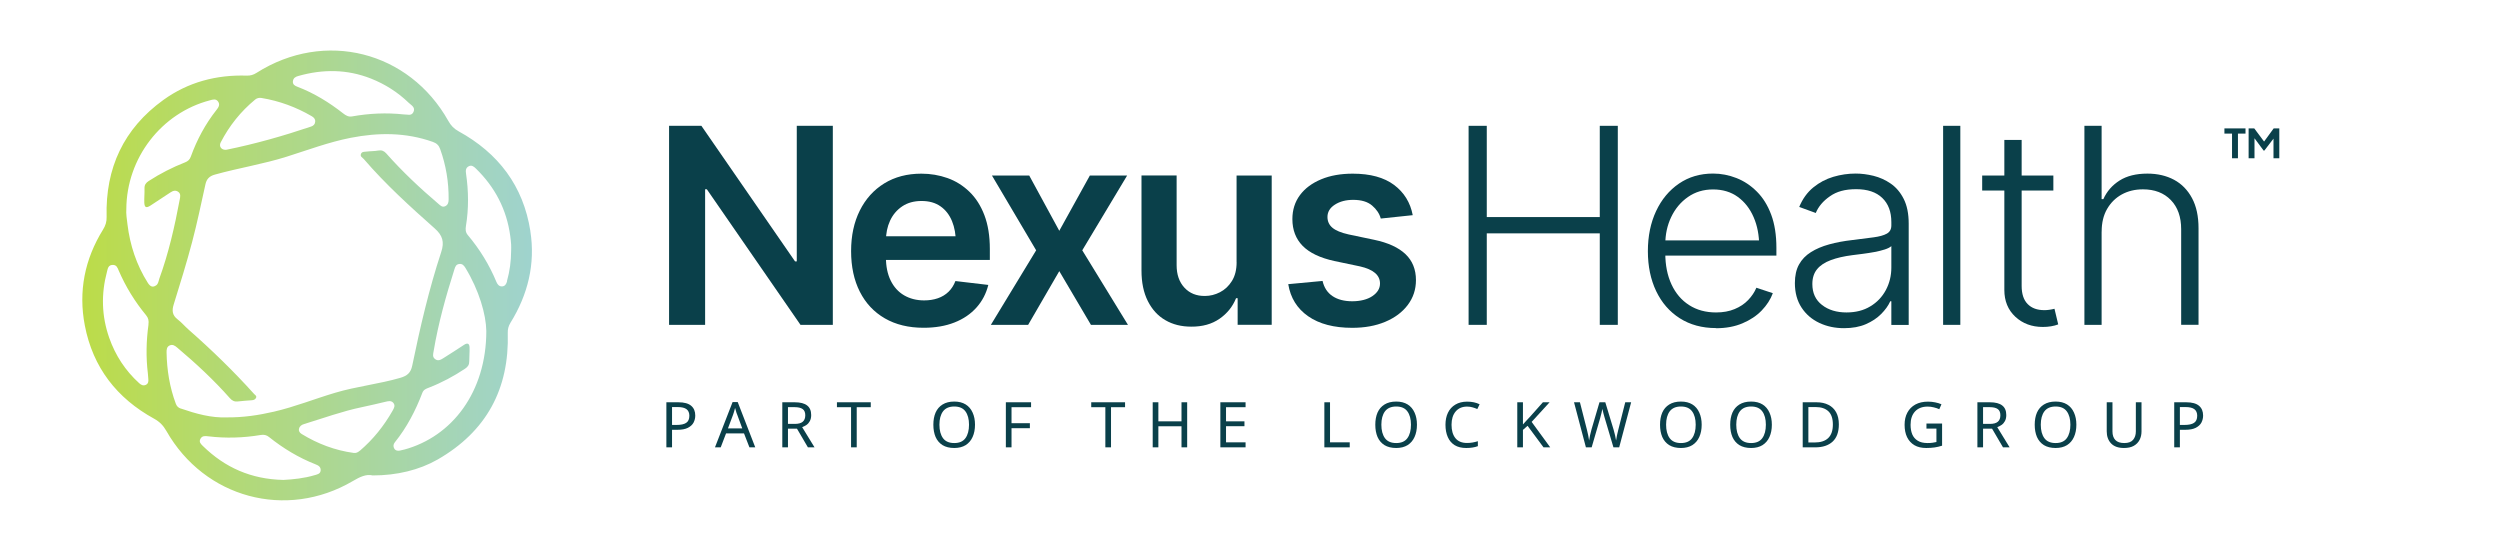
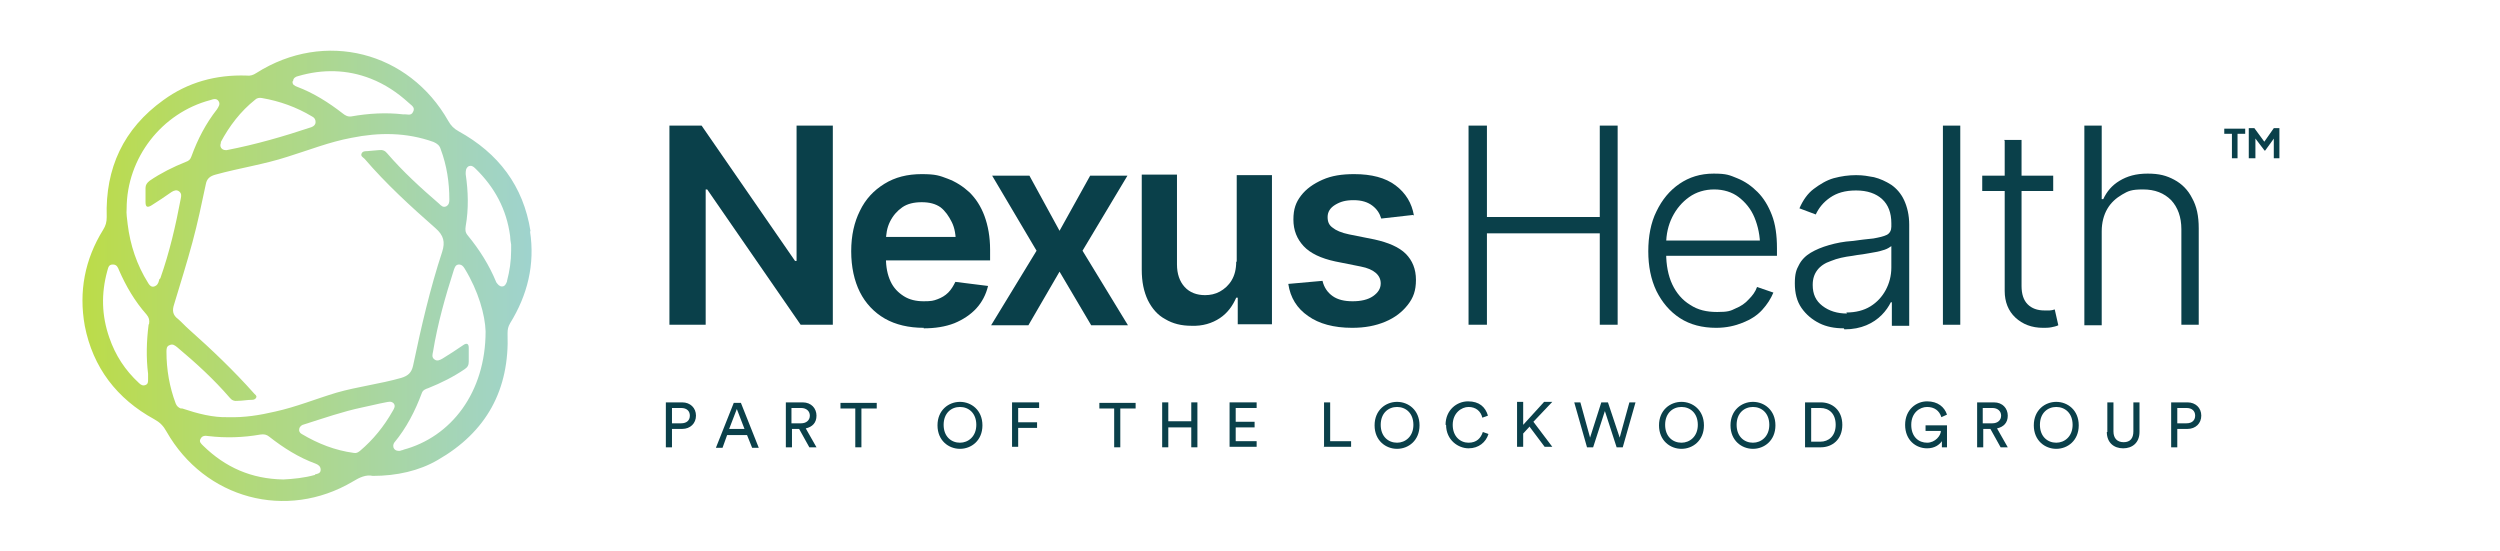
- <svg xmlns="http://www.w3.org/2000/svg" id="Layer_1" data-name="Layer 1" viewBox="0 0 489.6 107.91">
+ <svg xmlns="http://www.w3.org/2000/svg" id="Layer_1" version="1.1" viewBox="0 0 489.6 107.9">
  <defs>
    <style>
-       .cls-1 {
+       .st0 {
        fill: url(#linear-gradient);
      }

-       .cls-2 {
-         letter-spacing: .33em;
+       .st1 {
+         isolation: isolate;
      }

-       .cls-3 {
-         letter-spacing: .32em;
-       }
- 
-       .cls-4 {
-         letter-spacing: .27em;
-       }
- 
-       .cls-5 {
-         letter-spacing: .29em;
-       }
- 
-       .cls-6 {
-         letter-spacing: .31em;
-       }
- 
-       .cls-7 {
-         letter-spacing: .31em;
-       }
- 
-       .cls-8 {
-         font-family: CircularStd-Book, 'Circular Std';
-         font-size: 12.37px;
-       }
- 
-       .cls-8, .cls-9 {
+       .st2 {
        fill: #0a404a;
      }
    </style>
-     <linearGradient id="linear-gradient" x1="16.12" y1="53.96" x2="104.18" y2="53.96" gradientUnits="userSpaceOnUse">
+     <linearGradient id="linear-gradient" x1="16.1" y1="56.1" x2="104.2" y2="56.1" gradientTransform="translate(0 110) scale(1 -1)" gradientUnits="userSpaceOnUse">
      <stop offset="0" stop-color="#bcdc49" />
      <stop offset="1" stop-color="#9fd3ce" />
    </linearGradient>
  </defs>
  <g>
-     <path class="cls-9" d="M163.1,24.64v38.98h-6.33l-18.34-26.55h-.34v26.55h-7.06V24.64h6.33l18.34,26.55h.34v-26.55h7.06Z" />
-     <path class="cls-9" d="M180.88,64.19c-2.93,0-5.46-.61-7.59-1.84-2.13-1.23-3.76-2.97-4.9-5.22s-1.71-4.9-1.71-7.95.57-5.66,1.7-7.94c1.13-2.27,2.73-4.05,4.79-5.32,2.06-1.27,4.48-1.91,7.27-1.91,1.8,0,3.5.29,5.11.86,1.61.57,3.04,1.47,4.29,2.67,1.25,1.2,2.23,2.73,2.94,4.59.71,1.86,1.07,4.07,1.07,6.63v2.14h-23.96v-4.63h20.53l-3.22,1.36c0-1.66-.25-3.1-.76-4.33-.51-1.23-1.26-2.2-2.25-2.89-.99-.7-2.23-1.05-3.71-1.05s-2.75.35-3.79,1.05-1.84,1.64-2.38,2.81-.81,2.49-.81,3.94v3.22c0,1.78.31,3.3.93,4.56s1.49,2.23,2.62,2.89,2.44,1,3.94,1c.98,0,1.87-.14,2.68-.42.81-.28,1.51-.7,2.09-1.27.58-.56,1.03-1.27,1.35-2.1l6.44.76c-.42,1.69-1.19,3.17-2.32,4.43s-2.56,2.24-4.32,2.93c-1.75.69-3.76,1.03-6.03,1.03Z" />
-     <path class="cls-9" d="M201.56,34.37l5.89,10.83,5.99-10.83h7.3l-8.79,14.65,8.95,14.6h-7.25l-6.2-10.52-6.1,10.52h-7.3l8.87-14.6-8.66-14.65h7.3Z" />
-     <path class="cls-9" d="M242.17,51.35v-16.98h6.88v29.24h-6.67v-5.21h-.31c-.66,1.64-1.74,2.99-3.24,4.03s-3.35,1.56-5.55,1.54c-1.92,0-3.61-.42-5.06-1.27-1.46-.84-2.6-2.09-3.43-3.74-.83-1.65-1.24-3.64-1.24-5.97v-18.63h6.88v17.58c0,1.83.51,3.3,1.53,4.4,1.02,1.1,2.36,1.64,4.02,1.62,1.01,0,1.99-.24,2.94-.73.95-.49,1.73-1.22,2.34-2.2s.92-2.21.92-3.69Z" />
-     <path class="cls-9" d="M276.66,42.14l-6.25.66c-.26-.96-.83-1.81-1.7-2.55s-2.1-1.11-3.69-1.11c-1.43,0-2.63.31-3.6.94-.97.62-1.45,1.43-1.45,2.41,0,.85.32,1.56.96,2.1.64.55,1.7.99,3.18,1.32l5,1.05c2.74.57,4.79,1.52,6.15,2.82s2.04,3,2.04,5.07c0,1.83-.53,3.45-1.6,4.87-1.06,1.41-2.53,2.51-4.41,3.3-1.87.79-4.03,1.18-6.47,1.18-3.57,0-6.45-.75-8.62-2.26-2.17-1.51-3.47-3.6-3.91-6.29l6.72-.63c.3,1.31.95,2.3,1.95,2.97s2.29,1.01,3.86,1.01,2.96-.34,3.95-1.01c.99-.67,1.49-1.49,1.49-2.47,0-1.64-1.31-2.76-3.92-3.35l-5-1.05c-2.81-.61-4.88-1.6-6.23-2.97-1.34-1.37-2.01-3.12-2.01-5.24,0-1.81.5-3.38,1.49-4.71.99-1.33,2.38-2.35,4.16-3.09s3.84-1.1,6.17-1.1c3.44,0,6.13.74,8.1,2.21,1.96,1.47,3.18,3.45,3.65,5.92Z" />
-     <path class="cls-9" d="M287.61,63.62V24.64h3.56v17.87h22.13v-17.87h3.53v38.98h-3.53v-17.92h-22.13v17.92h-3.56Z" />
-     <path class="cls-9" d="M336.06,64.25c-2.72,0-5.08-.64-7.09-1.92-2.01-1.28-3.55-3.06-4.63-5.32-1.08-2.27-1.62-4.87-1.62-7.82s.54-5.56,1.61-7.85c1.07-2.28,2.57-4.08,4.49-5.39s4.14-1.96,6.67-1.96c1.57,0,3.1.3,4.58.88s2.82,1.47,4,2.66c1.19,1.18,2.12,2.69,2.8,4.51.68,1.82,1.02,3.99,1.02,6.5v1.52h-22.84v-2.98h21.01l-1.54,1.15c0-2.13-.36-4.03-1.09-5.7-.72-1.67-1.76-3-3.1-3.97s-2.96-1.46-4.84-1.46-3.5.49-4.92,1.48c-1.41.98-2.51,2.3-3.28,3.92-.78,1.63-1.16,3.41-1.16,5.35v1.75c0,2.34.41,4.37,1.22,6.11.81,1.74,1.96,3.09,3.45,4.04,1.49.96,3.25,1.44,5.27,1.44,1.38,0,2.59-.22,3.64-.66,1.05-.43,1.93-1.02,2.64-1.76.71-.74,1.26-1.55,1.62-2.42l3.22,1.07c-.45,1.22-1.18,2.35-2.18,3.39-1,1.04-2.26,1.87-3.77,2.51s-3.23.96-5.17.96Z" />
-     <path class="cls-9" d="M361.14,64.27c-1.76,0-3.38-.34-4.84-1.03-1.46-.69-2.63-1.69-3.49-3.01-.86-1.32-1.3-2.92-1.3-4.8,0-1.44.27-2.66.81-3.63.54-.98,1.32-1.79,2.33-2.42,1.01-.64,2.2-1.14,3.57-1.52s2.88-.66,4.54-.85c1.64-.21,3.03-.39,4.16-.53,1.13-.15,2-.39,2.59-.72.59-.33.89-.86.89-1.6v-.68c0-2-.59-3.58-1.78-4.72s-2.89-1.71-5.1-1.71-3.83.46-5.15,1.39c-1.33.92-2.25,2.01-2.77,3.27l-3.24-1.18c.66-1.59,1.58-2.86,2.75-3.82,1.17-.96,2.48-1.65,3.92-2.08,1.45-.43,2.91-.64,4.39-.64,1.12,0,2.28.15,3.48.44,1.2.3,2.33.8,3.37,1.52,1.05.72,1.9,1.71,2.55,3,.65,1.28.98,2.9.98,4.85v19.83h-3.4v-4.63h-.21c-.38.85-.98,1.69-1.78,2.49-.8.81-1.81,1.48-3.01,2-1.2.52-2.63.78-4.26.78ZM361.61,61.19c1.8,0,3.35-.39,4.67-1.19,1.32-.79,2.33-1.86,3.05-3.2.71-1.34,1.07-2.81,1.07-4.39v-4.21c-.26.24-.69.46-1.27.65-.59.19-1.26.36-2.01.5s-1.53.26-2.3.36c-.78.11-1.46.2-2.05.26-1.64.21-3.05.53-4.22.97-1.18.44-2.08,1.03-2.69,1.78-.62.75-.93,1.72-.93,2.9,0,1.76.63,3.13,1.9,4.11,1.26.98,2.86,1.46,4.8,1.46Z" />
-     <path class="cls-9" d="M383.91,24.64v38.98h-3.37V24.64h3.37Z" />
-     <path class="cls-9" d="M402.13,34.37v2.95h-13.94v-2.95h13.94ZM392.55,27.41h3.37v28.57c0,1.59.39,2.77,1.18,3.57s1.87,1.19,3.27,1.19c.31,0,.63-.02.95-.07.32-.04.67-.11,1.03-.2l.73,3.06c-.4.16-.86.28-1.39.37s-1.06.13-1.62.13c-2.16,0-3.96-.67-5.39-2-1.43-1.33-2.15-3.08-2.15-5.25v-29.37Z" />
-     <path class="cls-9" d="M411.58,45.36v18.26h-3.37V24.64h3.37v14.36h.34c.68-1.52,1.74-2.73,3.17-3.64s3.25-1.36,5.47-1.36c1.97,0,3.71.41,5.21,1.21,1.5.81,2.67,2.01,3.52,3.6.85,1.59,1.27,3.55,1.27,5.89v18.91h-3.4v-18.71c0-2.42-.67-4.33-2.03-5.73-1.35-1.39-3.17-2.09-5.45-2.09-1.55,0-2.93.33-4.15,1-1.21.67-2.17,1.62-2.88,2.85-.71,1.23-1.06,2.7-1.06,4.41Z" />
+     <path class="st2" d="M163.1,24.6v39h-6.3l-18.3-26.5h-.3v26.5h-7.1V24.6h6.3l18.3,26.5h.3v-26.5h7.1Z" />
+     <path class="st2" d="M180.9,64.2c-2.9,0-5.5-.6-7.6-1.8-2.1-1.2-3.8-3-4.9-5.2s-1.7-4.9-1.7-8,.6-5.7,1.7-7.9c1.1-2.3,2.7-4,4.8-5.3s4.5-1.9,7.3-1.9,3.5.3,5.1.9,3,1.5,4.3,2.7c1.2,1.2,2.2,2.7,2.9,4.6s1.1,4.1,1.1,6.6v2.1h-24v-4.6h20.5l-3.2,1.4c0-1.7-.2-3.1-.8-4.3s-1.3-2.2-2.2-2.9c-1-.7-2.2-1-3.7-1s-2.8.3-3.8,1-1.8,1.6-2.4,2.8-.8,2.5-.8,3.9v3.2c0,1.8.3,3.3.9,4.6s1.5,2.2,2.6,2.9,2.4,1,3.9,1,1.9-.1,2.7-.4,1.5-.7,2.1-1.3c.6-.6,1-1.3,1.4-2.1l6.4.8c-.4,1.7-1.2,3.2-2.3,4.4s-2.6,2.2-4.3,2.9c-1.8.7-3.8,1-6,1h0Z" />
+     <path class="st2" d="M201.6,34.4l5.9,10.8,6-10.8h7.3l-8.8,14.7,8.9,14.6h-7.2l-6.2-10.5-6.1,10.5h-7.3l8.9-14.6-8.7-14.7s7.3,0,7.3,0Z" />
+     <path class="st2" d="M242.2,51.3v-17h6.9v29.2h-6.7v-5.2h-.3c-.7,1.6-1.7,3-3.2,4s-3.4,1.6-5.6,1.5c-1.9,0-3.6-.4-5.1-1.3-1.5-.8-2.6-2.1-3.4-3.7-.8-1.7-1.2-3.6-1.2-6v-18.6h6.9v17.6c0,1.8.5,3.3,1.5,4.4,1,1.1,2.4,1.6,4,1.6,1,0,2-.2,2.9-.7.9-.5,1.7-1.2,2.3-2.2s.9-2.2.9-3.7h0Z" />
+     <path class="st2" d="M276.7,42.1l-6.2.7c-.3-1-.8-1.8-1.7-2.5s-2.1-1.1-3.7-1.1-2.6.3-3.6.9c-1,.6-1.5,1.4-1.5,2.4s.3,1.6,1,2.1c.6.5,1.7,1,3.2,1.3l5,1c2.7.6,4.8,1.5,6.1,2.8s2,3,2,5.1-.5,3.5-1.6,4.9c-1.1,1.4-2.5,2.5-4.4,3.3-1.9.8-4,1.2-6.5,1.2-3.6,0-6.5-.8-8.6-2.3-2.2-1.5-3.5-3.6-3.9-6.3l6.7-.6c.3,1.3,1,2.3,2,3s2.3,1,3.9,1,3-.3,4-1c1-.7,1.5-1.5,1.5-2.5,0-1.6-1.3-2.8-3.9-3.3l-5-1c-2.8-.6-4.9-1.6-6.2-3-1.3-1.4-2-3.1-2-5.2s.5-3.4,1.5-4.7c1-1.3,2.4-2.3,4.2-3.1s3.8-1.1,6.2-1.1c3.4,0,6.1.7,8.1,2.2,2,1.5,3.2,3.5,3.6,5.9h0Z" />
+     <path class="st2" d="M287.6,63.6V24.6h3.6v17.9h22.1v-17.9h3.5v39h-3.5v-17.9h-22.1v17.9s-3.6,0-3.6,0Z" />
+     <path class="st2" d="M336.1,64.2c-2.7,0-5.1-.6-7.1-1.9s-3.5-3.1-4.6-5.3c-1.1-2.3-1.6-4.9-1.6-7.8s.5-5.6,1.6-7.8c1.1-2.3,2.6-4.1,4.5-5.4s4.1-2,6.7-2,3.1.3,4.6.9,2.8,1.5,4,2.7c1.2,1.2,2.1,2.7,2.8,4.5.7,1.8,1,4,1,6.5v1.5h-22.8v-3h21l-1.5,1.2c0-2.1-.4-4-1.1-5.7-.7-1.7-1.8-3-3.1-4s-3-1.5-4.8-1.5-3.5.5-4.9,1.5c-1.4,1-2.5,2.3-3.3,3.9-.8,1.6-1.2,3.4-1.2,5.3v1.8c0,2.3.4,4.4,1.2,6.1s2,3.1,3.5,4c1.5,1,3.2,1.4,5.3,1.4s2.6-.2,3.6-.7c1-.4,1.9-1,2.6-1.8.7-.7,1.3-1.5,1.6-2.4l3.2,1.1c-.5,1.2-1.2,2.3-2.2,3.4s-2.3,1.9-3.8,2.5-3.2,1-5.2,1h0Z" />
+     <path class="st2" d="M361.1,64.3c-1.8,0-3.4-.3-4.8-1s-2.6-1.7-3.5-3-1.3-2.9-1.3-4.8.3-2.7.8-3.6c.5-1,1.3-1.8,2.3-2.4,1-.6,2.2-1.1,3.6-1.5s2.9-.7,4.5-.8c1.6-.2,3-.4,4.2-.5,1.1-.2,2-.4,2.6-.7s.9-.9.9-1.6v-.7c0-2-.6-3.6-1.8-4.7s-2.9-1.7-5.1-1.7-3.8.5-5.1,1.4c-1.3.9-2.2,2-2.8,3.3l-3.2-1.2c.7-1.6,1.6-2.9,2.8-3.8s2.5-1.7,3.9-2.1c1.5-.4,2.9-.6,4.4-.6s2.3.2,3.5.4c1.2.3,2.3.8,3.4,1.5,1,.7,1.9,1.7,2.5,3,.6,1.3,1,2.9,1,4.8v19.8h-3.4v-4.6h-.2c-.4.8-1,1.7-1.8,2.5-.8.8-1.8,1.5-3,2-1.2.5-2.6.8-4.3.8h0ZM361.6,61.2c1.8,0,3.4-.4,4.7-1.2,1.3-.8,2.3-1.9,3-3.2.7-1.3,1.1-2.8,1.1-4.4v-4.2c-.3.2-.7.5-1.3.7-.6.2-1.3.4-2,.5s-1.5.3-2.3.4c-.8.1-1.5.2-2,.3-1.6.2-3,.5-4.2,1-1.2.4-2.1,1-2.7,1.8-.6.8-.9,1.7-.9,2.9,0,1.8.6,3.1,1.9,4.1,1.3,1,2.9,1.5,4.8,1.5h0Z" />
+     <path class="st2" d="M383.9,24.6v39h-3.4V24.6h3.4Z" />
+     <path class="st2" d="M402.1,34.4v3h-13.9v-3h13.9ZM392.5,27.4h3.4v28.6c0,1.6.4,2.8,1.2,3.6s1.9,1.2,3.3,1.2.6,0,1,0c.3,0,.7-.1,1-.2l.7,3.1c-.4.2-.9.3-1.4.4s-1.1.1-1.6.1c-2.2,0-4-.7-5.4-2-1.4-1.3-2.1-3.1-2.1-5.2v-29.4h0Z" />
+     <path class="st2" d="M411.6,45.4v18.3h-3.4V24.6h3.4v14.4h.3c.7-1.5,1.7-2.7,3.2-3.6s3.2-1.4,5.5-1.4,3.7.4,5.2,1.2c1.5.8,2.7,2,3.5,3.6.9,1.6,1.3,3.5,1.3,5.9v18.9h-3.4v-18.7c0-2.4-.7-4.3-2-5.7-1.4-1.4-3.2-2.1-5.5-2.1s-2.9.3-4.1,1c-1.2.7-2.2,1.6-2.9,2.8s-1.1,2.7-1.1,4.4h0Z" />
  </g>
-   <path class="cls-1" d="M103.87,45.27c-1.38-8.85-6.27-15.29-14.08-19.57-.89-.49-1.5-1.13-1.99-2.02-7.66-13.65-24.2-17.9-37.58-9.4-.59.38-1.18.55-1.89.53-5.96-.19-11.49,1.27-16.33,4.76-7.78,5.61-11.38,13.35-11.12,22.91.03.96-.22,1.71-.71,2.5-3.59,5.79-4.84,12.08-3.56,18.75,1.58,8.24,6.28,14.27,13.59,18.28,1.07.59,1.79,1.34,2.38,2.38,7.47,13.15,23.49,17.47,36.52,9.82,1.34-.79,2.61-1.42,3.9-1.1,4.67,0,9.08-1.04,12.71-3.12,9.55-5.49,14.05-13.83,13.73-24.79-.02-.75.14-1.35.53-1.99,3.42-5.52,4.9-11.52,3.89-17.95ZM57.37,15.89c.07-.62.53-.87,1.05-1.01,4.8-1.36,9.55-1.34,14.24.51,2.77,1.1,5.24,2.67,7.38,4.74.5.48,1.37.88.93,1.81-.41.86-1.24.43-1.88.47-3.42-.37-6.79-.21-10.15.39-.71.13-1.22-.2-1.73-.59-2.74-2.15-5.68-3.96-8.94-5.21-.51-.19-.98-.43-.91-1.1ZM43.22,27.89c1.68-3.25,3.92-6.06,6.75-8.39.35-.29.77-.39,1.26-.31,3.49.58,6.75,1.78,9.81,3.56.4.24.72.53.69,1.06-.03.52-.33.81-.79.97-5.43,1.83-10.94,3.4-16.56,4.54-.07.01-.15.02-.22.02-.83,0-1.33-.69-.94-1.45ZM29.08,63.57c-.44,3.18-.51,6.38-.12,9.57.04.37.06.74.09,1.11.05.47-.02.91-.51,1.13-.52.23-.94-.02-1.31-.36-2.7-2.46-4.63-5.42-5.84-8.86-1.5-4.27-1.6-8.59-.44-12.95.16-.59.22-1.3,1.1-1.33.78-.03.97.56,1.2,1.11,1.37,3.16,3.15,6.07,5.35,8.73.47.56.57,1.11.47,1.84ZM31.18,54.67c-.15.41-.18.9-.57,1.19-.73.54-1.22.21-1.65-.45-2.23-3.52-3.5-7.38-4-11.5-.13-1.03-.29-2.07-.22-2.95.04-10.01,6.87-18.83,16.36-21.31.59-.16,1.19-.37,1.62.25.41.6.08,1.12-.31,1.61-2.19,2.77-3.84,5.85-5.04,9.16-.21.58-.55.9-1.11,1.12-2.5.98-4.88,2.2-7.14,3.66-.55.36-.84.76-.82,1.44.03.93-.07,1.86-.04,2.79.04.96.37,1.11,1.19.59,1.32-.85,2.62-1.71,3.92-2.58.51-.34,1.01-.5,1.54-.12.52.38.4.93.3,1.44-.99,5.3-2.18,10.55-4.03,15.63ZM35.41,80.02c-.52-.18-.8-.48-.98-.96-1.21-3.24-1.75-6.61-1.81-10.06,0-.54.03-1.08.59-1.34.6-.28,1.04.03,1.5.42,3.65,3.08,7.15,6.32,10.31,9.9.44.5.9.72,1.56.64.92-.1,1.85-.18,2.78-.24.37-.03.67-.18.8-.51.14-.35-.21-.51-.4-.72-4.02-4.47-8.32-8.64-12.84-12.61-.73-.64-1.36-1.4-2.12-1.98-1.07-.81-1.16-1.74-.78-2.94,1.25-4.05,2.52-8.1,3.6-12.2.99-3.74,1.77-7.53,2.61-11.31.23-1.06.77-1.62,1.86-1.92,4.66-1.3,9.45-2.05,14.07-3.51,4.15-1.31,8.24-2.85,12.52-3.69,5.42-1.06,10.8-1.08,16.09.8.74.26,1.17.67,1.43,1.4,1.15,3.19,1.69,6.47,1.66,9.86,0,.56-.11,1.05-.64,1.32-.6.3-.97-.12-1.37-.46-3.61-3.07-7.06-6.31-10.2-9.86-.44-.49-.89-.69-1.57-.57-.76.14-1.56.11-2.33.21-.38.05-.87-.03-1.06.46-.2.52.3.71.55.99,4.24,4.93,9.04,9.29,13.89,13.59,1.55,1.37,1.93,2.65,1.28,4.62-2.4,7.29-4.13,14.75-5.68,22.26-.29,1.39-.96,1.98-2.32,2.38-4.18,1.22-8.53,1.67-12.71,2.91-4.03,1.19-7.94,2.77-12.05,3.72-2.98.69-6,1.15-9.2,1.12-3.05.13-6.05-.71-9.03-1.73ZM61.68,93.04c-2.12.64-4.3.85-6.18.95-6.34-.14-11.44-2.43-15.73-6.61-.4-.39-.87-.8-.52-1.44.35-.63.91-.57,1.55-.49,3.42.41,6.84.31,10.24-.26.66-.11,1.16,0,1.65.4,2.78,2.22,5.8,4.05,9.12,5.35.54.21,1.03.49.99,1.18-.05.68-.63.77-1.11.92ZM70.47,88.26c-.36.31-.72.52-1.21.44-3.66-.5-7.05-1.79-10.19-3.71-.37-.23-.62-.57-.51-1.03.12-.52.53-.78,1.01-.92,3.77-1.15,7.47-2.51,11.34-3.31,1.53-.32,3.04-.68,4.56-1.04.55-.13,1.13-.3,1.56.21.44.52.13,1.04-.15,1.54-1.69,2.97-3.79,5.6-6.4,7.83ZM79.08,88.06c-.25.07-.5.13-.76.18-.43.08-.84.03-1.09-.36-.26-.42-.22-.87.09-1.25,2.36-2.93,4.07-6.22,5.4-9.72.23-.6.74-.79,1.27-.99,2.51-.97,4.87-2.24,7.11-3.73.56-.37.81-.79.8-1.46,0-.89.09-1.78.06-2.67-.02-.8-.41-.97-1.09-.52-1.34.88-2.68,1.75-4.04,2.6-.51.32-1.05.64-1.64.17-.55-.43-.36-.97-.27-1.53.92-5.48,2.41-10.81,4.09-16.09.15-.47.32-.92.92-.99.64-.08.94.31,1.23.78,2.65,4.36,4.03,9.09,4.08,12.35,0,11.88-6.66,20.7-16.16,23.24ZM99.31,55.08c-.16.55-.41,1-1.02,1.01-.53.01-.85-.36-1.06-.85-1.39-3.36-3.28-6.43-5.62-9.21-.47-.56-.46-1.14-.36-1.78.56-3.41.52-6.82.02-10.23-.09-.6-.08-1.13.51-1.45.57-.31,1.01.04,1.39.41,3.76,3.65,6.06,8.04,6.76,13.25.07.55.14,1.11.17,1.66.03.41,0,.82,0,1.23-.01,2.02-.27,4-.82,5.94Z" />
-   <text class="cls-8" transform="translate(129.3 87.61)">
-     <tspan class="cls-4" x="0" y="0">P</tspan>
-     <tspan class="cls-2" x="10.72" y="0">ART OF THE </tspan>
-     <tspan class="cls-5" x="128.86" y="0">L</tspan>
-     <tspan class="cls-2" x="139.29" y="0">OC</tspan>
-     <tspan class="cls-6" x="166.64" y="0">K</tspan>
-     <tspan class="cls-7" x="178.8" y="0">W</tspan>
-     <tspan class="cls-2" x="195.05" y="0">OOD G</tspan>
-     <tspan class="cls-3" x="256.75" y="0">R</tspan>
-     <tspan class="cls-2" x="268.43" y="0">OUP</tspan>
-   </text>
-   <path class="cls-9" d="M437.12,31v-4.83h-1.49v-1.02h4.13v1.02h-1.48v4.83h-1.15ZM440.37,31v-5.86h1.1l2.2,2.95h-.54l2.15-2.95h1.1v5.86h-1.14v-4.57l.46.12-2.25,2.94h-.14l-2.18-2.94.39-.12v4.57h-1.15Z" />
+   <path class="st0" d="M103.9,45.3c-1.4-8.9-6.3-15.3-14.1-19.6-.9-.5-1.5-1.1-2-2-7.7-13.6-24.2-17.9-37.6-9.4-.6.4-1.2.6-1.9.5-6-.2-11.5,1.3-16.3,4.8-7.8,5.6-11.4,13.3-11.1,22.9,0,1-.2,1.7-.7,2.5-3.6,5.8-4.8,12.1-3.6,18.8,1.6,8.2,6.3,14.3,13.6,18.3,1.1.6,1.8,1.3,2.4,2.4,7.5,13.2,23.5,17.5,36.5,9.8,1.3-.8,2.6-1.4,3.9-1.1,4.7,0,9.1-1,12.7-3.1,9.6-5.5,14.1-13.8,13.7-24.8,0-.8.1-1.3.5-2,3.4-5.5,4.9-11.5,3.9-18h0ZM57.4,15.9c0-.6.5-.9,1-1,4.8-1.4,9.6-1.3,14.2.5,2.8,1.1,5.2,2.7,7.4,4.7.5.5,1.4.9.9,1.8-.4.9-1.2.4-1.9.5-3.4-.4-6.8-.2-10.2.4-.7.1-1.2-.2-1.7-.6-2.7-2.1-5.7-4-8.9-5.2-.5-.2-1-.4-.9-1.1h0ZM43.2,27.9c1.7-3.2,3.9-6.1,6.8-8.4.3-.3.8-.4,1.3-.3,3.5.6,6.8,1.8,9.8,3.6.4.2.7.5.7,1.1,0,.5-.3.8-.8,1-5.4,1.8-10.9,3.4-16.6,4.5,0,0-.2,0-.2,0-.8,0-1.3-.7-.9-1.5ZM29.1,63.6c-.4,3.2-.5,6.4-.1,9.6,0,.4,0,.7,0,1.1,0,.5,0,.9-.5,1.1-.5.2-.9,0-1.3-.4-2.7-2.5-4.6-5.4-5.8-8.9-1.5-4.3-1.6-8.6-.4-13,.2-.6.2-1.3,1.1-1.3.8,0,1,.6,1.2,1.1,1.4,3.2,3.1,6.1,5.4,8.7.5.6.6,1.1.5,1.8h0ZM31.2,54.7c-.1.4-.2.9-.6,1.2-.7.5-1.2.2-1.6-.5-2.2-3.5-3.5-7.4-4-11.5-.1-1-.3-2.1-.2-3,0-10,6.9-18.8,16.4-21.3.6-.2,1.2-.4,1.6.2.4.6,0,1.1-.3,1.6-2.2,2.8-3.8,5.9-5,9.2-.2.6-.5.9-1.1,1.1-2.5,1-4.9,2.2-7.1,3.7-.5.4-.8.8-.8,1.4,0,.9,0,1.9,0,2.8,0,1,.4,1.1,1.2.6,1.3-.8,2.6-1.7,3.9-2.6.5-.3,1-.5,1.5-.1.5.4.4.9.3,1.4-1,5.3-2.2,10.5-4,15.6h0ZM35.4,80c-.5-.2-.8-.5-1-1-1.2-3.2-1.8-6.6-1.8-10.1,0-.5,0-1.1.6-1.3.6-.3,1,0,1.5.4,3.7,3.1,7.2,6.3,10.3,9.9.4.5.9.7,1.6.6.9,0,1.8-.2,2.8-.2.4,0,.7-.2.8-.5.1-.3-.2-.5-.4-.7-4-4.5-8.3-8.6-12.8-12.6-.7-.6-1.4-1.4-2.1-2-1.1-.8-1.2-1.7-.8-2.9,1.2-4,2.5-8.1,3.6-12.2,1-3.7,1.8-7.5,2.6-11.3.2-1.1.8-1.6,1.9-1.9,4.7-1.3,9.5-2,14.1-3.5,4.2-1.3,8.2-2.9,12.5-3.7,5.4-1.1,10.8-1.1,16.1.8.7.3,1.2.7,1.4,1.4,1.2,3.2,1.7,6.5,1.7,9.9,0,.6-.1,1-.6,1.3-.6.3-1-.1-1.4-.5-3.6-3.1-7.1-6.3-10.2-9.9-.4-.5-.9-.7-1.6-.6-.8.1-1.6.1-2.3.2-.4,0-.9,0-1.1.5-.2.5.3.7.6,1,4.2,4.9,9,9.3,13.9,13.6,1.6,1.4,1.9,2.7,1.3,4.6-2.4,7.3-4.1,14.7-5.7,22.3-.3,1.4-1,2-2.3,2.4-4.2,1.2-8.5,1.7-12.7,2.9-4,1.2-7.9,2.8-12,3.7-3,.7-6,1.2-9.2,1.1-3,.1-6-.7-9-1.7h0ZM61.7,93c-2.1.6-4.3.8-6.2.9-6.3-.1-11.4-2.4-15.7-6.6-.4-.4-.9-.8-.5-1.4.3-.6.9-.6,1.5-.5,3.4.4,6.8.3,10.2-.3.7-.1,1.2,0,1.7.4,2.8,2.2,5.8,4.1,9.1,5.3.5.2,1,.5,1,1.2,0,.7-.6.8-1.1.9h0ZM70.5,88.3c-.4.3-.7.5-1.2.4-3.7-.5-7-1.8-10.2-3.7-.4-.2-.6-.6-.5-1,.1-.5.5-.8,1-.9,3.8-1.2,7.5-2.5,11.3-3.3,1.5-.3,3-.7,4.6-1,.6-.1,1.1-.3,1.6.2.4.5.1,1-.2,1.5-1.7,3-3.8,5.6-6.4,7.8h0ZM79.1,88.1c-.2,0-.5.1-.8.2-.4,0-.8,0-1.1-.4-.3-.4-.2-.9,0-1.2,2.4-2.9,4.1-6.2,5.4-9.7.2-.6.7-.8,1.3-1,2.5-1,4.9-2.2,7.1-3.7.6-.4.8-.8.8-1.5,0-.9,0-1.8,0-2.7,0-.8-.4-1-1.1-.5-1.3.9-2.7,1.8-4,2.6-.5.3-1.1.6-1.6.2-.6-.4-.4-1-.3-1.5.9-5.5,2.4-10.8,4.1-16.1.2-.5.3-.9.9-1,.6,0,.9.3,1.2.8,2.7,4.4,4,9.1,4.1,12.3,0,11.9-6.7,20.7-16.2,23.2h0ZM99.3,55.1c-.2.5-.4,1-1,1-.5,0-.8-.4-1.1-.8-1.4-3.4-3.3-6.4-5.6-9.2-.5-.6-.5-1.1-.4-1.8.6-3.4.5-6.8,0-10.2,0-.6,0-1.1.5-1.5.6-.3,1,0,1.4.4,3.8,3.7,6.1,8,6.8,13.2,0,.5.1,1.1.2,1.7,0,.4,0,.8,0,1.2,0,2-.3,4-.8,5.9h0Z" />
+   <g class="st1">
+     <g class="st1">
+       <path class="st2" d="M131.6,84v3.6h-1.2v-8.8h3.2c1.6,0,2.7,1.1,2.7,2.6s-1.1,2.6-2.7,2.6h-2ZM133.4,82.9c1.1,0,1.7-.6,1.7-1.5s-.6-1.5-1.7-1.5h-1.8v3h1.8Z" />
+     </g>
+     <g class="st1">
+       <path class="st2" d="M146.3,85.2h-3.9l-.9,2.5h-1.3l3.5-8.8h1.4l3.5,8.8h-1.3l-1-2.5ZM142.8,84h3l-1.5-3.9-1.5,3.9Z" />
+       <path class="st2" d="M156.4,84h-1.3v3.6h-1.2v-8.8h3.3c1.7,0,2.7,1.2,2.7,2.6s-.8,2.2-2.1,2.5l2.1,3.7h-1.4l-2-3.6ZM156.9,82.9c1,0,1.7-.6,1.7-1.5s-.7-1.5-1.7-1.5h-1.9v3h1.9Z" />
+       <path class="st2" d="M168.7,80v7.6h-1.2v-7.6h-2.9v-1.1h7.1v1.1h-2.9Z" />
+       <path class="st2" d="M188,78.7c2.2,0,4.4,1.6,4.4,4.6s-2.2,4.6-4.4,4.6-4.4-1.6-4.4-4.6,2.2-4.6,4.4-4.6ZM188,86.7c1.6,0,3.2-1.2,3.2-3.5s-1.5-3.5-3.2-3.5-3.2,1.2-3.2,3.5,1.5,3.5,3.2,3.5Z" />
+       <path class="st2" d="M198.2,87.6v-8.8h5.3v1.1h-4.1v2.8h3.7v1.1h-3.7v3.7h-1.2Z" />
+       <path class="st2" d="M219.4,80v7.6h-1.2v-7.6h-2.9v-1.1h7.1v1.1h-2.9Z" />
+       <path class="st2" d="M233.3,87.6v-3.9h-4.5v3.9h-1.2v-8.8h1.2v3.7h4.5v-3.7h1.2v8.8h-1.2Z" />
+       <path class="st2" d="M240.8,87.6v-8.8h5.3v1.1h-4.1v2.7h3.7v1.1h-3.7v2.7h4.1v1.1h-5.3Z" />
+     </g>
+     <g class="st1">
+       <path class="st2" d="M259.3,87.6v-8.8h1.2v7.6h4.1v1.1h-5.4Z" />
+     </g>
+     <g class="st1">
+       <path class="st2" d="M273.6,78.7c2.2,0,4.4,1.6,4.4,4.6s-2.2,4.6-4.4,4.6-4.4-1.6-4.4-4.6,2.2-4.6,4.4-4.6ZM273.6,86.7c1.6,0,3.2-1.2,3.2-3.5s-1.5-3.5-3.2-3.5-3.2,1.2-3.2,3.5,1.5,3.5,3.2,3.5Z" />
+       <path class="st2" d="M283.1,83.2c0-2.9,2.2-4.6,4.4-4.6s3.4,1.1,3.9,2.8l-1.1.4c-.3-1.3-1.3-2.1-2.7-2.1s-3.1,1.2-3.1,3.5,1.5,3.5,3.1,3.5,2.4-.9,2.8-2.1l1.1.4c-.5,1.6-1.9,2.8-3.9,2.8s-4.4-1.6-4.4-4.6Z" />
+     </g>
+     <g class="st1">
+       <path class="st2" d="M299.5,83.6l-1.2,1.3v2.6h-1.2v-8.8h1.2v4.5l4.1-4.5h1.6l-3.7,3.9,3.7,4.9h-1.5l-3-4Z" />
+     </g>
+     <g class="st1">
+       <path class="st2" d="M319.1,78.8h1.2l-2.5,8.8h-1.2l-2.3-7.1-2.3,7.1h-1.2l-2.5-8.8h1.2l1.9,6.9,2.2-6.9h1.3l2.3,6.9,1.9-6.9Z" />
+     </g>
+     <g class="st1">
+       <path class="st2" d="M329.3,78.7c2.2,0,4.4,1.6,4.4,4.6s-2.2,4.6-4.4,4.6-4.4-1.6-4.4-4.6,2.2-4.6,4.4-4.6ZM329.3,86.7c1.6,0,3.2-1.2,3.2-3.5s-1.5-3.5-3.2-3.5-3.2,1.2-3.2,3.5,1.5,3.5,3.2,3.5Z" />
+       <path class="st2" d="M343.3,78.7c2.2,0,4.4,1.6,4.4,4.6s-2.2,4.6-4.4,4.6-4.4-1.6-4.4-4.6,2.2-4.6,4.4-4.6ZM343.3,86.7c1.6,0,3.2-1.2,3.2-3.5s-1.5-3.5-3.2-3.5-3.2,1.2-3.2,3.5,1.5,3.5,3.2,3.5Z" />
+       <path class="st2" d="M353.5,87.6v-8.8h3.1c2.2,0,4.2,1.5,4.2,4.4s-2,4.4-4.2,4.4h-3ZM356.5,86.5c1.6,0,3-1.1,3-3.3s-1.3-3.3-3-3.3h-1.8v6.6h1.8Z" />
+       <path class="st2" d="M380.3,87.6v-1.2c-.5.7-1.4,1.4-2.9,1.4-2.2,0-4.3-1.6-4.3-4.6s2.2-4.6,4.3-4.6,3.4,1.1,3.9,2.6l-1.1.5c-.4-1.3-1.4-2-2.8-2s-3.1,1.1-3.1,3.5,1.5,3.5,3.1,3.5,2.7-1.4,2.7-2.3h-3v-1.1h4.2v4.3h-1Z" />
+     </g>
+     <g class="st1">
+       <path class="st2" d="M389.7,84h-1.3v3.6h-1.2v-8.8h3.3c1.7,0,2.7,1.2,2.7,2.6s-.8,2.2-2.1,2.5l2.1,3.7h-1.4l-2-3.6ZM390.2,82.9c1,0,1.7-.6,1.7-1.5s-.7-1.5-1.7-1.5h-1.9v3h1.9Z" />
+     </g>
+     <g class="st1">
+       <path class="st2" d="M402.7,78.7c2.2,0,4.4,1.6,4.4,4.6s-2.2,4.6-4.4,4.6-4.4-1.6-4.4-4.6,2.2-4.6,4.4-4.6ZM402.7,86.7c1.6,0,3.2-1.2,3.2-3.5s-1.5-3.5-3.2-3.5-3.2,1.2-3.2,3.5,1.5,3.5,3.2,3.5Z" />
+       <path class="st2" d="M412.7,84.6v-5.8h1.2v5.7c0,1.3.7,2.1,2,2.1s1.9-.8,1.9-2.1v-5.7h1.2v5.8c0,2.1-1.4,3.2-3.2,3.2s-3.2-1.1-3.2-3.2Z" />
+       <path class="st2" d="M426.4,84v3.6h-1.2v-8.8h3.2c1.6,0,2.7,1.1,2.7,2.6s-1.1,2.6-2.7,2.6h-2ZM428.2,82.9c1.1,0,1.7-.6,1.7-1.5s-.6-1.5-1.7-1.5h-1.8v3h1.8Z" />
+     </g>
+   </g>
+   <path class="st2" d="M437.1,31v-4.8h-1.5v-1h4.1v1h-1.5v4.8h-1.2ZM440.4,31v-5.9h1.1l2.2,3h-.5l2.1-3h1.1v5.9h-1.1v-4.6h.5c0,.1-2.2,3.1-2.2,3.1h-.1l-2.2-2.9h.4c0-.1,0,4.4,0,4.4h-1.1Z" />
</svg>
